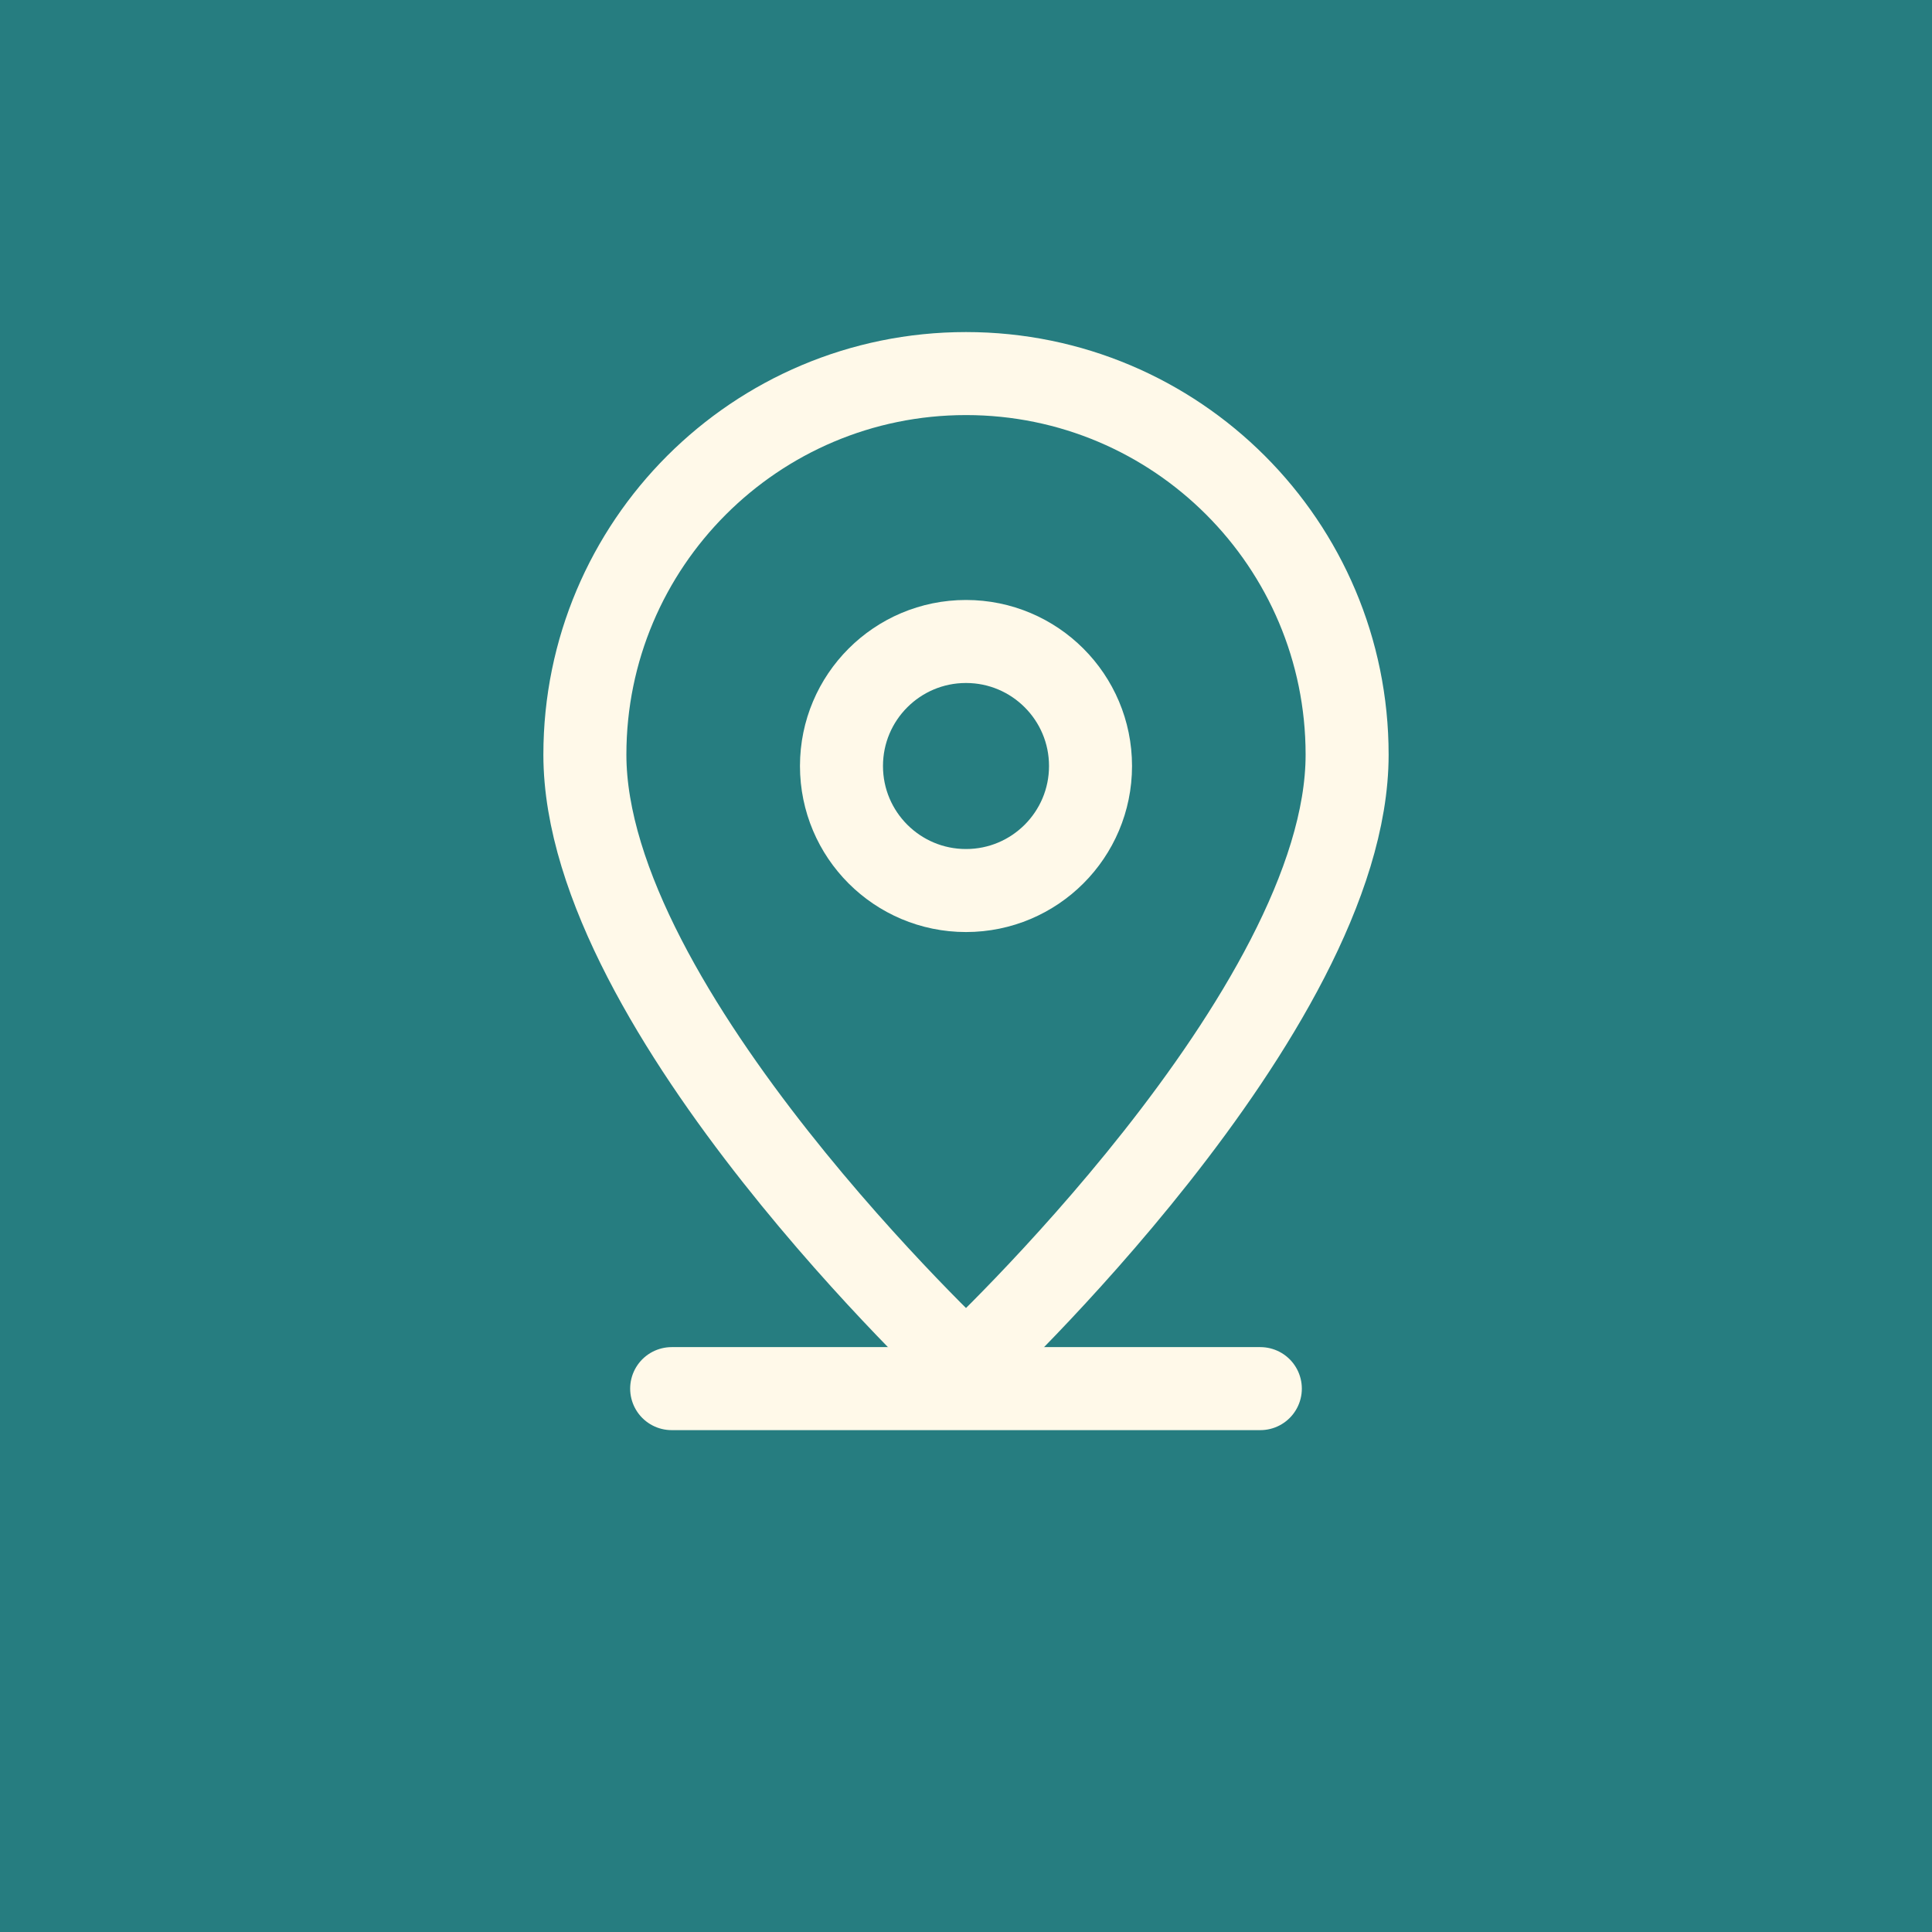
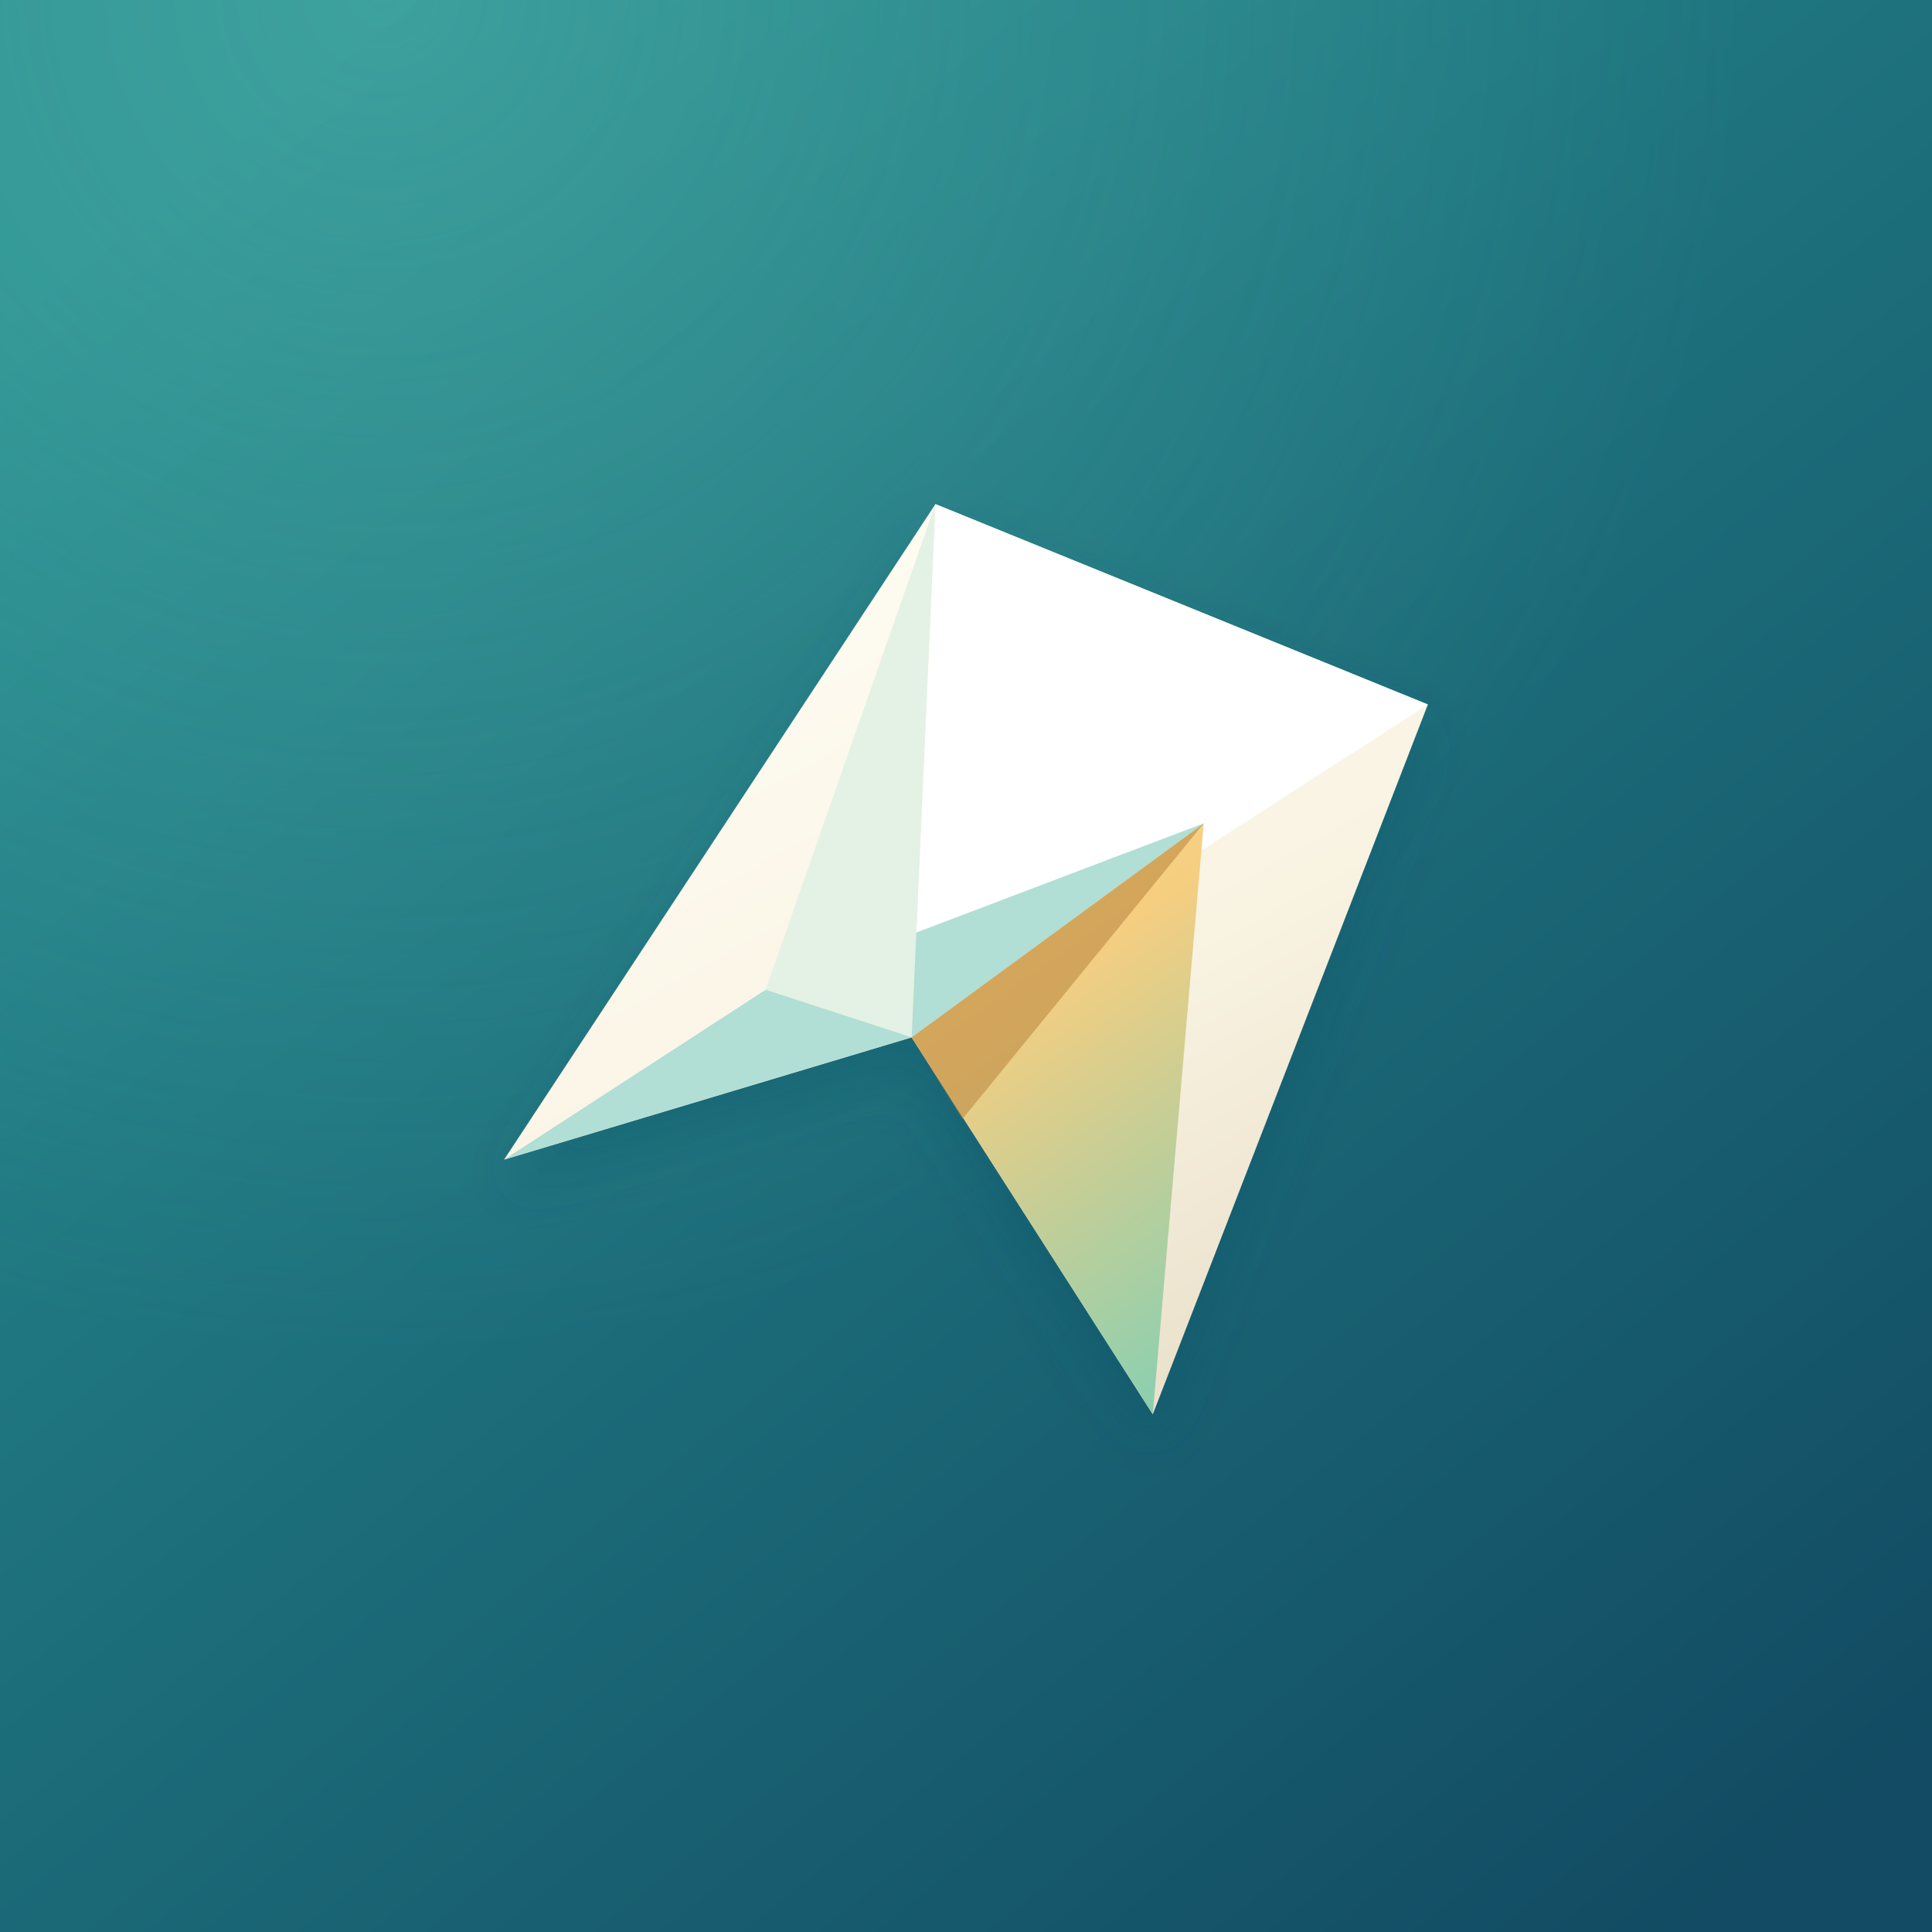
- <svg xmlns="http://www.w3.org/2000/svg" viewBox="0 0 512 512">
-   <rect width="512" height="512" rx="0" fill="#267d80" />
-   <g fill="none" stroke="#fff9e9" stroke-width="22" stroke-linecap="round" stroke-linejoin="round">
-     <path d="M256 362s-101-94-101-162a101 101 0 0 1 202 0c0 68-101 162-101 162Z" />
-     <circle cx="256" cy="203" r="33" />
-     <path d="M178 368h156" />
+ <svg xmlns="http://www.w3.org/2000/svg" viewBox="0 0 512 512" role="img" aria-label="Roamly logo">
+   <defs>
+     <linearGradient id="tile" x1="64" y1="32" x2="448" y2="512" gradientUnits="userSpaceOnUse">
+       <stop stop-color="#268d90" />
+       <stop offset="1" stop-color="#124b63" />
+     </linearGradient>
+     <linearGradient id="ivory" x1="180" y1="120" x2="340" y2="410" gradientUnits="userSpaceOnUse">
+       <stop stop-color="#fffdf5" />
+       <stop offset=".55" stop-color="#f9f3e2" />
+       <stop offset="1" stop-color="#e6dcc5" />
+     </linearGradient>
+     <linearGradient id="accent" x1="160" y1="120" x2="352" y2="390" gradientUnits="userSpaceOnUse">
+       <stop stop-color="#fff0c6" />
+       <stop offset=".55" stop-color="#f6ce80" />
+       <stop offset="1" stop-color="#74cfbb" />
+     </linearGradient>
+     <radialGradient id="light" cx=".2" cy="0" r="1">
+       <stop stop-color="#74cfbb" stop-opacity=".3" />
+       <stop offset=".7" stop-color="#74cfbb" stop-opacity="0" />
+     </radialGradient>
+     <filter id="lift" x="-30%" y="-30%" width="160%" height="180%">
+       <feDropShadow dx="0" dy="9" stdDeviation="8" flood-color="#124b63" flood-opacity=".27" />
+     </filter>
+   </defs>
+   <rect width="512" height="512" rx="0" fill="url(#tile)" />
+   <rect width="512" height="512" rx="0" fill="url(#light)" />
+   <g transform="translate(25.6 25.6) scale(.9)" filter="url(#lift)">
+     <path d="m120 313 127-193 145 59-81 209-71-111Z" fill="url(#ivory)" />
+     <path d="m247 120-7 157 152-98Z" fill="#ffffff" />
+     <path d="m240 277 71 111 15-174Z" fill="url(#accent)" />
+     <path d="m120 313 120-36 86-63-129 49Z" fill="#b1ded5" />
+     <path d="m197 263 43 14 7-157Z" fill="#e3f2e5" />
+     <path d="m240 277 86-63-71 87Z" fill="#bd8b43" opacity=".6" />
  </g>
</svg>
